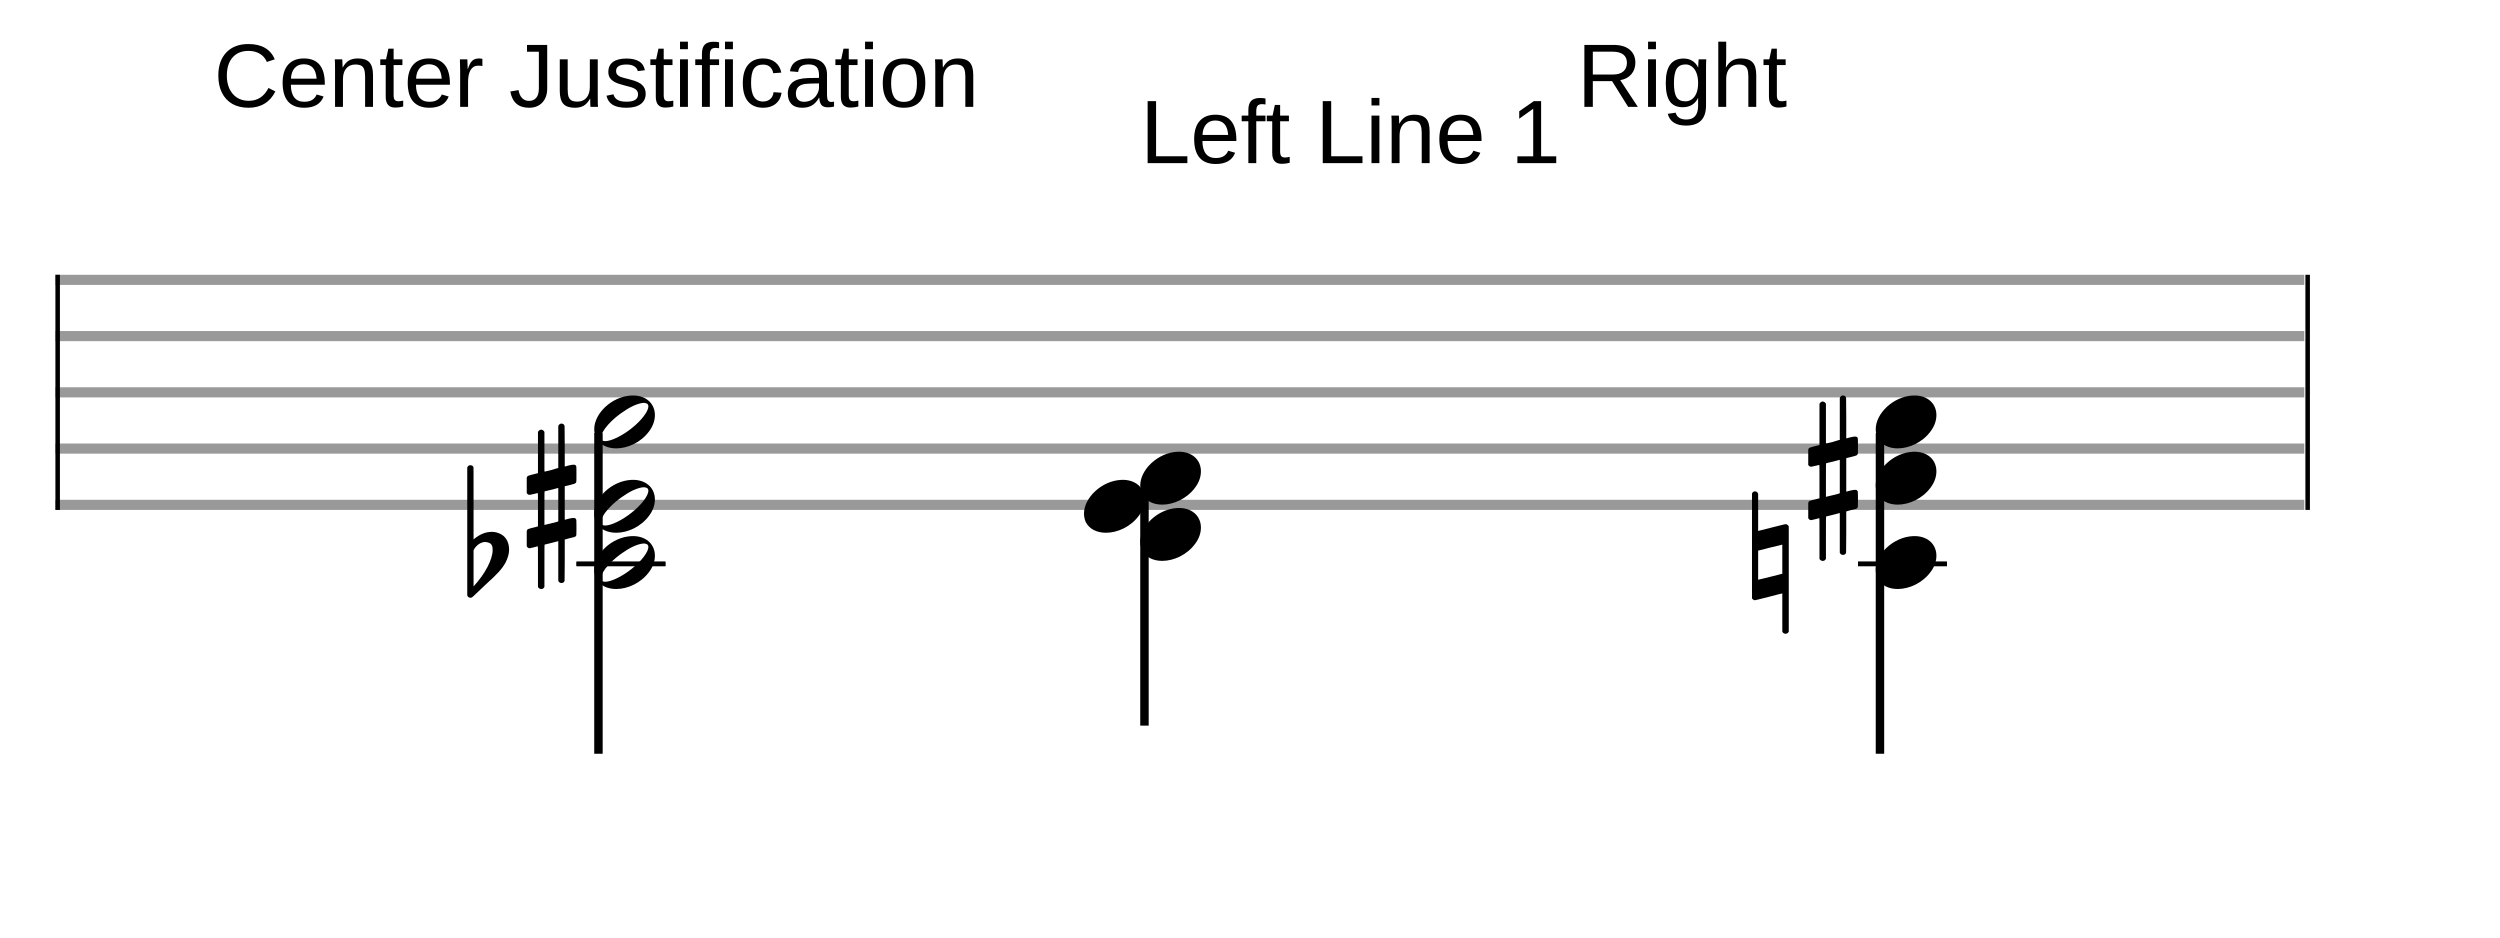
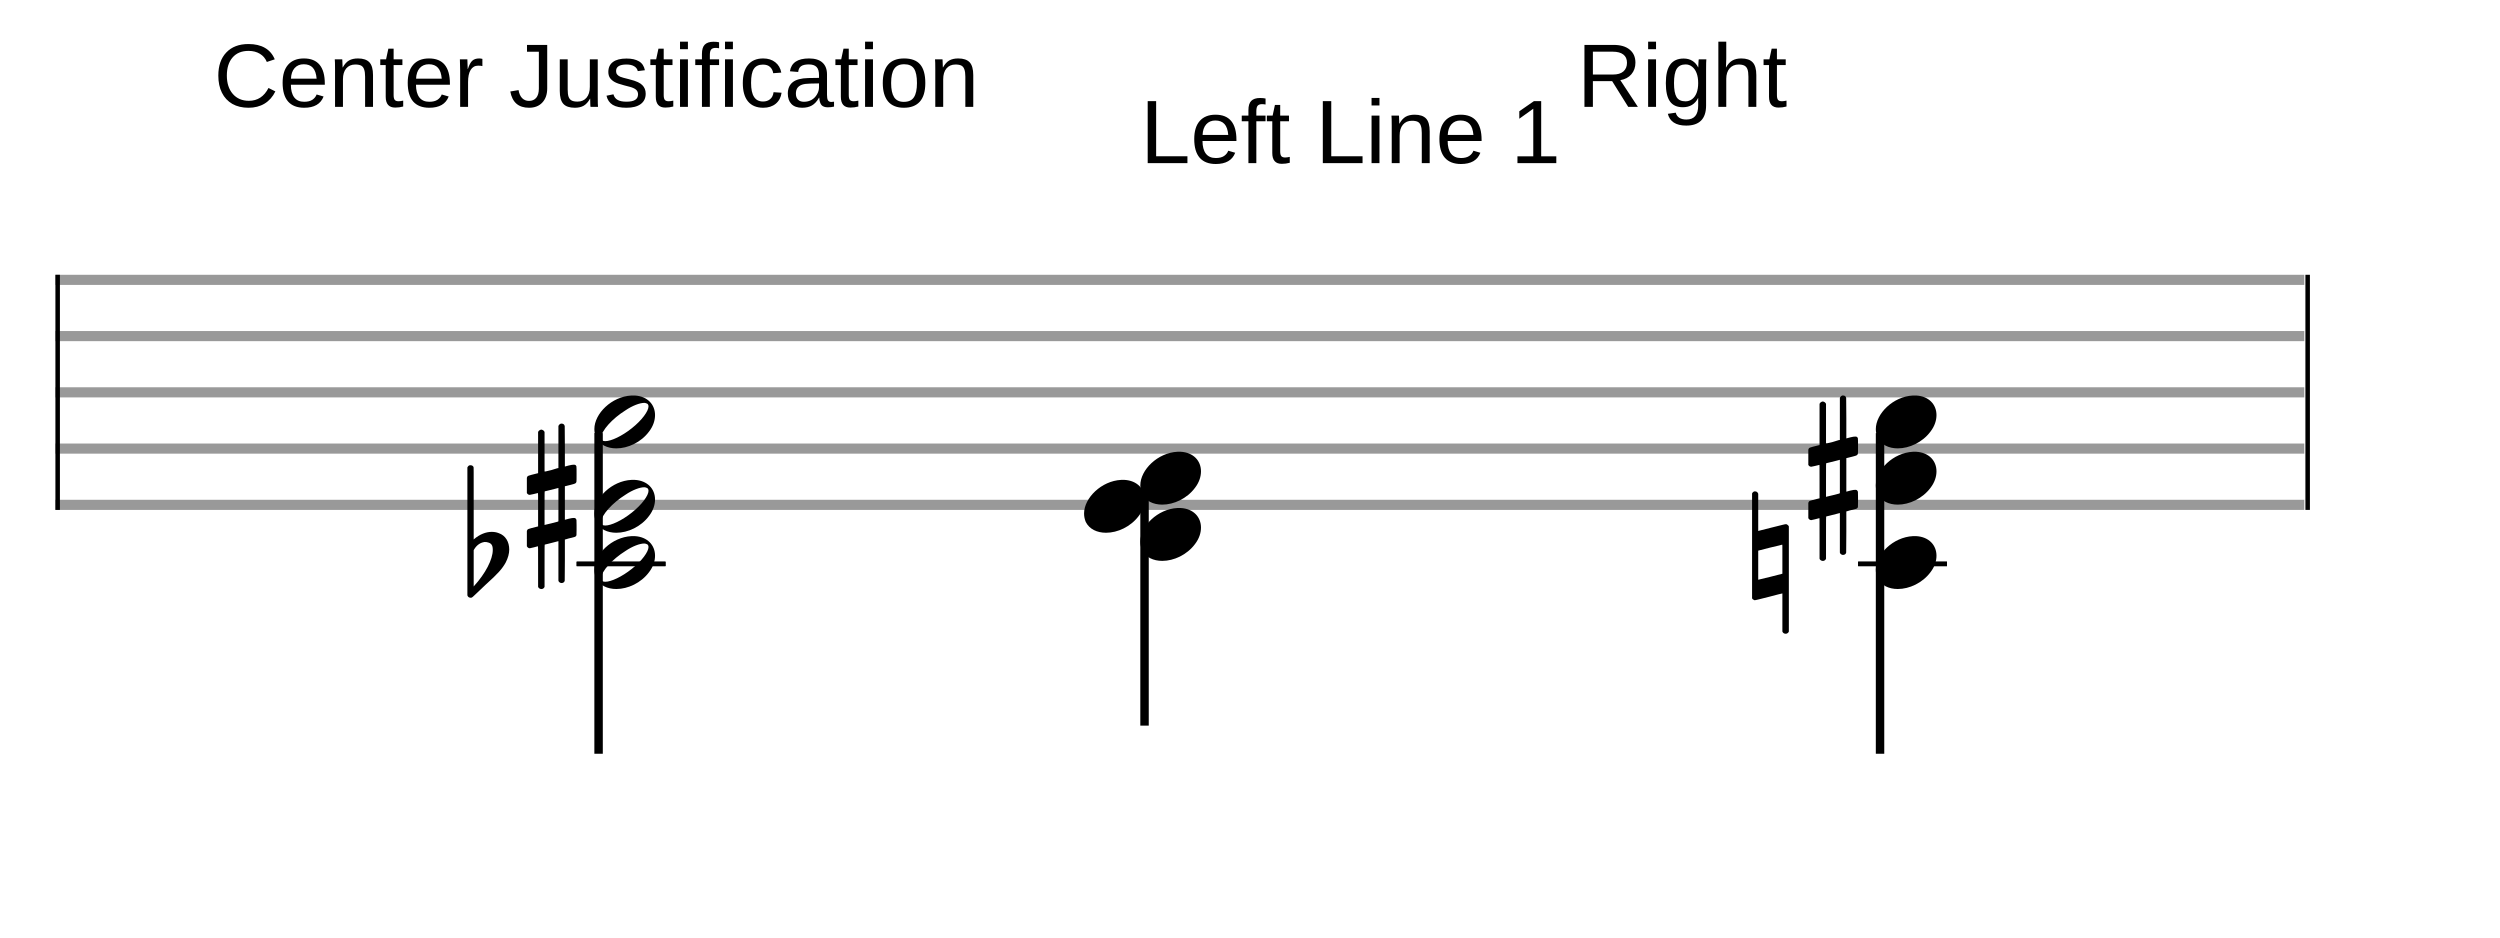
<svg width="400" height="150" viewBox="0 0 444.444 166.667">
  <rect stroke-width="0.3" fill="#999999" stroke="#999999" font-family="Arial" font-size="10pt" font-weight="normal" font-style="normal" x="10" y="49" width="399.5" height="1.5" />
  <rect stroke-width="0.3" fill="#999999" stroke="#999999" font-family="Arial" font-size="10pt" font-weight="normal" font-style="normal" x="10" y="59" width="399.5" height="1.5" />
  <rect stroke-width="0.3" fill="#999999" stroke="#999999" font-family="Arial" font-size="10pt" font-weight="normal" font-style="normal" x="10" y="69" width="399.5" height="1.5" />
  <rect stroke-width="0.3" fill="#999999" stroke="#999999" font-family="Arial" font-size="10pt" font-weight="normal" font-style="normal" x="10" y="79" width="399.5" height="1.5" />
  <rect stroke-width="0.3" fill="#999999" stroke="#999999" font-family="Arial" font-size="10pt" font-weight="normal" font-style="normal" x="10" y="89" width="399.5" height="1.5" />
  <rect stroke-width="0.3" fill="black" stroke="black" font-family="Arial" font-size="10pt" font-weight="normal" font-style="normal" x="10" y="49" width="0.5" height="41.5" />
  <rect stroke-width="0.3" fill="black" stroke="black" font-family="Arial" font-size="10pt" font-weight="normal" font-style="normal" x="410" y="49" width="0.5" height="41.5" />
-   <rect stroke-width="0.3" fill="black" stroke="black" font-family="Arial" font-size="10pt" font-weight="normal" font-style="normal" x="102.641" y="100" width="15.5" height="0.5" />
+   <rect stroke-width="0.3" fill="black" stroke="black" font-family="Arial" font-size="10pt" font-weight="normal" font-style="normal" x="102.664" y="100" width="15.5" height="0.5" />
  <g class="vf-stavenote">
    <g class="vf-note" pointer-events="bounding-box">
      <g class="vf-stem" pointer-events="bounding-box">
-         <path stroke-width="1.5" fill="none" stroke="black" font-family="Arial" font-size="10pt" font-weight="normal" font-style="normal" x="102.641" y="100" width="15.5" height="0.5" d="M106.391 77L106.391 134" />
+         <path stroke-width="1.5" fill="none" stroke="black" font-family="Arial" font-size="10pt" font-weight="normal" font-style="normal" x="102.664" y="100" width="15.5" height="0.5" d="M106.414 77L106.414 134" />
      </g>
      <g class="vf-notehead" pointer-events="bounding-box">
-         <rect stroke-width="0.3" fill="black" stroke="black" font-family="Arial" font-size="10pt" font-weight="normal" font-style="normal" x="102.641" y="100" width="15.5" height="0.5" />
-         <path stroke-width="0.3" fill="black" stroke="none" font-family="Arial" font-size="10pt" font-weight="normal" font-style="normal" x="102.641" y="100" width="15.5" height="0.5" d="M105.641 100M112.243 95.313C112.344 95.313,112.495 95.313,112.52 95.313C112.52 95.313,112.545 95.313,112.545 95.313C112.545 95.313,112.697 95.313,112.823 95.313C115.091 95.439,116.426 96.926,116.426 98.79C116.426 99.698,116.124 100.731,115.368 101.714C113.931 103.654,111.588 104.712,109.547 104.712C107.959 104.712,106.598 104.082,105.943 102.797C105.741 102.293,105.641 101.814,105.641 101.285C105.641 98.538,108.715 95.489,112.243 95.313M114.864 96.699C114.763 96.648,114.637 96.623,114.511 96.623C113.73 96.623,112.419 97.102,111.159 97.959C108.816 99.42,106.901 101.562,106.825 102.797C106.825 102.797,106.825 102.822,106.825 102.822C106.825 103.251,107.102 103.427,107.581 103.427C108.614 103.427,110.529 102.545,112.293 101.134C114.108 99.698,115.267 98.085,115.267 97.253C115.267 96.976,115.141 96.749,114.864 96.699" />
+         <rect stroke-width="0.3" fill="black" stroke="black" font-family="Arial" font-size="10pt" font-weight="normal" font-style="normal" x="102.664" y="100" width="15.5" height="0.5" />
+         <path stroke-width="0.3" fill="black" stroke="none" font-family="Arial" font-size="10pt" font-weight="normal" font-style="normal" x="102.664" y="100" width="15.5" height="0.5" d="M105.664 100M112.266 95.313C112.367 95.313,112.518 95.313,112.544 95.313C112.544 95.313,112.569 95.313,112.569 95.313C112.569 95.313,112.72 95.313,112.846 95.313C115.114 95.439,116.45 96.926,116.45 98.79C116.45 99.698,116.147 100.731,115.391 101.714C113.955 103.654,111.611 104.712,109.57 104.712C107.982 104.712,106.622 104.082,105.966 102.797C105.765 102.293,105.664 101.814,105.664 101.285C105.664 98.538,108.738 95.489,112.266 95.313M114.887 96.699C114.786 96.648,114.66 96.623,114.534 96.623C113.753 96.623,112.443 97.102,111.183 97.959C108.839 99.42,106.924 101.562,106.848 102.797C106.848 102.797,106.848 102.822,106.848 102.822C106.848 103.251,107.126 103.427,107.604 103.427C108.638 103.427,110.553 102.545,112.317 101.134C114.131 99.698,115.29 98.085,115.29 97.253C115.29 96.976,115.164 96.749,114.887 96.699" />
      </g>
      <g class="vf-notehead" pointer-events="bounding-box">
-         <path stroke-width="0.3" fill="black" stroke="none" font-family="Arial" font-size="10pt" font-weight="normal" font-style="normal" x="102.641" y="100" width="15.5" height="0.5" d="M105.641 90M112.243 85.313C112.344 85.313,112.495 85.313,112.52 85.313C112.52 85.313,112.545 85.313,112.545 85.313C112.545 85.313,112.697 85.313,112.823 85.313C115.091 85.439,116.426 86.926,116.426 88.79C116.426 89.698,116.124 90.731,115.368 91.714C113.931 93.654,111.588 94.712,109.547 94.712C107.959 94.712,106.598 94.082,105.943 92.797C105.741 92.293,105.641 91.814,105.641 91.285C105.641 88.538,108.715 85.489,112.243 85.313M114.864 86.699C114.763 86.648,114.637 86.623,114.511 86.623C113.73 86.623,112.419 87.102,111.159 87.959C108.816 89.42,106.901 91.562,106.825 92.797C106.825 92.797,106.825 92.822,106.825 92.822C106.825 93.251,107.102 93.427,107.581 93.427C108.614 93.427,110.529 92.545,112.293 91.134C114.108 89.698,115.267 88.085,115.267 87.253C115.267 86.976,115.141 86.749,114.864 86.699" />
+         <path stroke-width="0.3" fill="black" stroke="none" font-family="Arial" font-size="10pt" font-weight="normal" font-style="normal" x="102.664" y="100" width="15.5" height="0.5" d="M105.664 90M112.266 85.313C112.367 85.313,112.518 85.313,112.544 85.313C112.544 85.313,112.569 85.313,112.569 85.313C112.569 85.313,112.72 85.313,112.846 85.313C115.114 85.439,116.45 86.926,116.45 88.79C116.45 89.698,116.147 90.731,115.391 91.714C113.955 93.654,111.611 94.712,109.57 94.712C107.982 94.712,106.622 94.082,105.966 92.797C105.765 92.293,105.664 91.814,105.664 91.285C105.664 88.538,108.738 85.489,112.266 85.313M114.887 86.699C114.786 86.648,114.66 86.623,114.534 86.623C113.753 86.623,112.443 87.102,111.183 87.959C108.839 89.42,106.924 91.562,106.848 92.797C106.848 92.797,106.848 92.822,106.848 92.822C106.848 93.251,107.126 93.427,107.604 93.427C108.638 93.427,110.553 92.545,112.317 91.134C114.131 89.698,115.29 88.085,115.29 87.253C115.29 86.976,115.164 86.749,114.887 86.699" />
      </g>
      <g class="vf-notehead" pointer-events="bounding-box">
-         <path stroke-width="0.3" fill="black" stroke="none" font-family="Arial" font-size="10pt" font-weight="normal" font-style="normal" x="102.641" y="100" width="15.5" height="0.5" d="M105.641 75M112.243 70.313C112.344 70.313,112.495 70.313,112.52 70.313C112.52 70.313,112.545 70.313,112.545 70.313C112.545 70.313,112.697 70.313,112.823 70.313C115.091 70.439,116.426 71.926,116.426 73.79C116.426 74.698,116.124 75.731,115.368 76.714C113.931 78.654,111.588 79.712,109.547 79.712C107.959 79.712,106.598 79.082,105.943 77.797C105.741 77.293,105.641 76.814,105.641 76.285C105.641 73.538,108.715 70.489,112.243 70.313M114.864 71.699C114.763 71.648,114.637 71.623,114.511 71.623C113.73 71.623,112.419 72.102,111.159 72.959C108.816 74.42,106.901 76.562,106.825 77.797C106.825 77.797,106.825 77.822,106.825 77.822C106.825 78.251,107.102 78.427,107.581 78.427C108.614 78.427,110.529 77.545,112.293 76.134C114.108 74.698,115.267 73.085,115.267 72.253C115.267 71.976,115.141 71.749,114.864 71.699" />
+         <path stroke-width="0.3" fill="black" stroke="none" font-family="Arial" font-size="10pt" font-weight="normal" font-style="normal" x="102.664" y="100" width="15.5" height="0.5" d="M105.664 75M112.266 70.313C112.367 70.313,112.518 70.313,112.544 70.313C112.544 70.313,112.569 70.313,112.569 70.313C112.569 70.313,112.72 70.313,112.846 70.313C115.114 70.439,116.45 71.926,116.45 73.79C116.45 74.698,116.147 75.731,115.391 76.714C113.955 78.654,111.611 79.712,109.57 79.712C107.982 79.712,106.622 79.082,105.966 77.797C105.765 77.293,105.664 76.814,105.664 76.285C105.664 73.538,108.738 70.489,112.266 70.313M114.887 71.699C114.786 71.648,114.66 71.623,114.534 71.623C113.753 71.623,112.443 72.102,111.183 72.959C108.839 74.42,106.924 76.562,106.848 77.797C106.848 77.797,106.848 77.822,106.848 77.822C106.848 78.251,107.126 78.427,107.604 78.427C108.638 78.427,110.553 77.545,112.317 76.134C114.131 74.698,115.29 73.085,115.29 72.253C115.29 71.976,115.164 71.749,114.887 71.699" />
      </g>
    </g>
    <g class="vf-modifiers">
-       <path stroke-width="0.3" fill="black" stroke="none" font-family="Arial" font-size="10pt" font-weight="normal" font-style="normal" x="102.641" y="100" width="15.5" height="0.5" d="M83.641 100M83.422 82.736C83.476 82.708,83.531 82.708,83.613 82.708C83.86 82.708,84.078 82.818,84.16 83.037C84.188 83.146,84.188 83.146,84.188 89.521L84.188 95.951L84.215 95.869C85.255 94.993,86.349 94.555,87.389 94.555C87.799 94.555,88.21 94.61,88.62 94.774C89.851 95.185,90.508 96.334,90.508 97.702C90.508 98.413,90.289 99.207,89.879 100C89.277 101.094,88.511 101.97,86.377 103.885L84.27 105.882C83.887 106.265,83.805 106.265,83.641 106.265C83.394 106.265,83.176 106.129,83.093 105.91L83.066 105.8L83.066 94.501L83.066 83.146L83.093 83.037C83.176 82.927,83.285 82.763,83.422 82.736M86.65 96.416C86.541 96.361,86.377 96.361,86.267 96.361C86.185 96.361,86.13 96.361,86.076 96.361C85.364 96.471,84.735 96.908,84.297 97.62L84.188 97.811L84.188 101.012L84.188 104.268L84.27 104.159C86.267 101.97,87.58 99.453,87.58 97.784L87.58 97.729C87.58 96.908,87.307 96.553,86.65 96.416" />
-       <path stroke-width="0.3" fill="black" stroke="none" font-family="Arial" font-size="10pt" font-weight="normal" font-style="normal" x="102.641" y="100" width="15.5" height="0.5" d="M93.641 90M99.578 75.362C99.66 75.308,99.687 75.308,99.797 75.308C100.07 75.308,100.262 75.417,100.344 75.663L100.371 75.745L100.399 79.33L100.399 82.941L101.11 82.75C101.52 82.64,101.821 82.613,102.013 82.613C102.259 82.613,102.368 82.695,102.451 82.914C102.478 82.996,102.478 83.625,102.478 84.309C102.478 84.966,102.478 85.65,102.451 85.677C102.341 85.951,102.259 85.978,101.52 86.17C100.59 86.416,100.399 86.443,100.399 86.443C100.399 86.443,100.399 87.155,100.399 88.222C100.399 88.605,100.399 89.015,100.399 89.453L100.399 92.408L101.11 92.216C101.548 92.107,101.821 92.079,102.013 92.079C102.15 92.079,102.259 92.107,102.341 92.216C102.478 92.38,102.478 92.353,102.478 93.365L102.478 93.776L102.478 94.213C102.478 95.226,102.478 95.198,102.341 95.335C102.232 95.445,102.259 95.445,101 95.746C100.727 95.828,100.481 95.91,100.453 95.91L100.399 95.91L100.399 99.549L100.371 103.215L100.344 103.324C100.262 103.543,100.043 103.653,99.797 103.653C99.632 103.653,99.386 103.543,99.277 103.324L99.249 103.215L99.249 99.713L99.249 96.211L99.222 96.211L98.593 96.375L97.416 96.676C97.115 96.758,96.842 96.813,96.842 96.813C96.787 96.813,96.787 97.004,96.787 100.534L96.787 104.309L96.76 104.391C96.65 104.61,96.431 104.72,96.24 104.72C96.021 104.72,95.775 104.61,95.665 104.391L95.638 104.309L95.638 100.698C95.638 97.36,95.638 97.114,95.611 97.114C95.611 97.114,95.611 97.114,95.611 97.114C95.31 97.196,94.27 97.469,94.16 97.469C93.914 97.469,93.75 97.305,93.641 97.114C93.641 97.004,93.641 97.004,93.641 95.718L93.641 94.432L93.668 94.323C93.777 94.049,93.777 94.049,95.31 93.666L95.638 93.584L95.638 90.602C95.638 87.839,95.638 87.647,95.611 87.647C95.611 87.647,95.611 87.647,95.611 87.647C95.31 87.729,94.27 87.975,94.16 87.975C93.914 87.975,93.75 87.839,93.641 87.647C93.641 87.538,93.641 87.538,93.641 86.252L93.641 84.966L93.668 84.856C93.777 84.583,93.777 84.583,95.31 84.2L95.638 84.118L95.638 80.479L95.638 76.84L95.665 76.73C95.775 76.539,96.021 76.375,96.24 76.375C96.322 76.375,96.377 76.429,96.459 76.457C96.568 76.484,96.678 76.621,96.76 76.73L96.787 76.84L96.787 80.342L96.787 83.817L96.951 83.817C97.006 83.789,97.498 83.68,97.991 83.57L99.058 83.242L99.249 83.215L99.249 79.494L99.249 75.745L99.277 75.663C99.359 75.554,99.441 75.417,99.578 75.362M99.249 89.754C99.249 88.085,99.249 86.744,99.249 86.744L99.249 86.744C99.222 86.744,98.948 86.826,98.62 86.908L97.416 87.209C97.115 87.291,96.842 87.346,96.842 87.346C96.787 87.346,96.787 87.51,96.787 90.328L96.787 93.338L96.951 93.283C97.006 93.256,97.498 93.146,97.991 93.037L99.058 92.763L99.249 92.681L99.249 89.754" />
+       <path stroke-width="0.3" fill="black" stroke="none" font-family="Arial" font-size="10pt" font-weight="normal" font-style="normal" x="102.664" y="100" width="15.5" height="0.5" d="M83.664 100M83.445 82.736C83.5 82.708,83.555 82.708,83.637 82.708C83.883 82.708,84.102 82.818,84.184 83.037C84.211 83.146,84.211 83.146,84.211 89.521L84.211 95.951L84.239 95.869C85.278 94.993,86.373 94.555,87.412 94.555C87.823 94.555,88.233 94.61,88.644 94.774C89.875 95.185,90.531 96.334,90.531 97.702C90.531 98.413,90.313 99.207,89.902 100C89.3 101.094,88.534 101.97,86.4 103.885L84.293 105.882C83.91 106.265,83.828 106.265,83.664 106.265C83.418 106.265,83.199 106.129,83.117 105.91L83.09 105.8L83.09 94.501L83.09 83.146L83.117 83.037C83.199 82.927,83.308 82.763,83.445 82.736M86.674 96.416C86.564 96.361,86.4 96.361,86.291 96.361C86.209 96.361,86.154 96.361,86.099 96.361C85.388 96.471,84.758 96.908,84.321 97.62L84.211 97.811L84.211 101.012L84.211 104.268L84.293 104.159C86.291 101.97,87.604 99.453,87.604 97.784L87.604 97.729C87.604 96.908,87.33 96.553,86.674 96.416" />
+       <path stroke-width="0.3" fill="black" stroke="none" font-family="Arial" font-size="10pt" font-weight="normal" font-style="normal" x="102.664" y="100" width="15.5" height="0.5" d="M93.664 90M99.601 75.362C99.683 75.308,99.711 75.308,99.82 75.308C100.094 75.308,100.285 75.417,100.367 75.663L100.395 75.745L100.422 79.33L100.422 82.941L101.133 82.75C101.544 82.64,101.845 82.613,102.036 82.613C102.282 82.613,102.392 82.695,102.474 82.914C102.501 82.996,102.501 83.625,102.501 84.309C102.501 84.966,102.501 85.65,102.474 85.677C102.365 85.951,102.282 85.978,101.544 86.17C100.614 86.416,100.422 86.443,100.422 86.443C100.422 86.443,100.422 87.155,100.422 88.222C100.422 88.605,100.422 89.015,100.422 89.453L100.422 92.408L101.133 92.216C101.571 92.107,101.845 92.079,102.036 92.079C102.173 92.079,102.282 92.107,102.365 92.216C102.501 92.38,102.501 92.353,102.501 93.365L102.501 93.776L102.501 94.213C102.501 95.226,102.501 95.198,102.365 95.335C102.255 95.445,102.282 95.445,101.024 95.746C100.75 95.828,100.504 95.91,100.477 95.91L100.422 95.91L100.422 99.549L100.395 103.215L100.367 103.324C100.285 103.543,100.066 103.653,99.82 103.653C99.656 103.653,99.41 103.543,99.3 103.324L99.273 103.215L99.273 99.713L99.273 96.211L99.246 96.211L98.616 96.375L97.44 96.676C97.139 96.758,96.865 96.813,96.865 96.813C96.81 96.813,96.81 97.004,96.81 100.534L96.81 104.309L96.783 104.391C96.674 104.61,96.455 104.72,96.263 104.72C96.044 104.72,95.798 104.61,95.689 104.391L95.661 104.309L95.661 100.698C95.661 97.36,95.661 97.114,95.634 97.114C95.634 97.114,95.634 97.114,95.634 97.114C95.333 97.196,94.293 97.469,94.184 97.469C93.938 97.469,93.774 97.305,93.664 97.114C93.664 97.004,93.664 97.004,93.664 95.718L93.664 94.432L93.691 94.323C93.801 94.049,93.801 94.049,95.333 93.666L95.661 93.584L95.661 90.602C95.661 87.839,95.661 87.647,95.634 87.647C95.634 87.647,95.634 87.647,95.634 87.647C95.333 87.729,94.293 87.975,94.184 87.975C93.938 87.975,93.774 87.839,93.664 87.647C93.664 87.538,93.664 87.538,93.664 86.252L93.664 84.966L93.691 84.856C93.801 84.583,93.801 84.583,95.333 84.2L95.661 84.118L95.661 80.479L95.661 76.84L95.689 76.73C95.798 76.539,96.044 76.375,96.263 76.375C96.345 76.375,96.4 76.429,96.482 76.457C96.592 76.484,96.701 76.621,96.783 76.73L96.81 76.84L96.81 80.342L96.81 83.817L96.975 83.817C97.029 83.789,97.522 83.68,98.014 83.57L99.081 83.242L99.273 83.215L99.273 79.494L99.273 75.745L99.3 75.663C99.382 75.554,99.464 75.417,99.601 75.362M99.273 89.754C99.273 88.085,99.273 86.744,99.273 86.744L99.273 86.744C99.246 86.744,98.972 86.826,98.644 86.908L97.44 87.209C97.139 87.291,96.865 87.346,96.865 87.346C96.81 87.346,96.81 87.51,96.81 90.328L96.81 93.338L96.975 93.283C97.029 93.256,97.522 93.146,98.014 93.037L99.081 92.763L99.273 92.681L99.273 89.754" />
    </g>
  </g>
  <g class="vf-stavenote">
    <g class="vf-note" pointer-events="bounding-box">
      <g class="vf-stem" pointer-events="bounding-box">
-         <path stroke-width="1.5" fill="none" stroke="black" font-family="Arial" font-size="10pt" font-weight="normal" font-style="normal" x="102.641" y="100" width="15.5" height="0.5" d="M203.461 87L203.461 129" />
+         <path stroke-width="1.5" fill="none" stroke="black" font-family="Arial" font-size="10pt" font-weight="normal" font-style="normal" x="102.664" y="100" width="15.5" height="0.5" d="M203.473 87L203.473 129" />
      </g>
      <g class="vf-notehead" pointer-events="bounding-box">
-         <path stroke-width="0.3" fill="black" stroke="none" font-family="Arial" font-size="10pt" font-weight="normal" font-style="normal" x="102.641" y="100" width="15.5" height="0.5" d="M202.711 95M209.313 90.313C209.414 90.313,209.565 90.313,209.591 90.313C209.591 90.313,209.616 90.313,209.616 90.313C209.616 90.313,209.767 90.313,209.893 90.313C212.161 90.439,213.497 91.926,213.497 93.79C213.497 94.698,213.194 95.731,212.438 96.714C211.002 98.654,208.658 99.712,206.617 99.712C205.029 99.712,203.669 99.082,203.013 97.797C202.812 97.293,202.711 96.814,202.711 96.285C202.711 93.538,205.785 90.489,209.313 90.313" />
+         <path stroke-width="0.3" fill="black" stroke="none" font-family="Arial" font-size="10pt" font-weight="normal" font-style="normal" x="102.664" y="100" width="15.5" height="0.5" d="M202.723 95M209.325 90.313C209.426 90.313,209.577 90.313,209.602 90.313C209.602 90.313,209.627 90.313,209.627 90.313C209.627 90.313,209.779 90.313,209.905 90.313C212.173 90.439,213.508 91.926,213.508 93.79C213.508 94.698,213.206 95.731,212.45 96.714C211.013 98.654,208.67 99.712,206.629 99.712C205.041 99.712,203.68 99.082,203.025 97.797C202.823 97.293,202.723 96.814,202.723 96.285C202.723 93.538,205.797 90.489,209.325 90.313" />
      </g>
      <g class="vf-notehead" pointer-events="bounding-box">
-         <path stroke-width="0.3" fill="black" stroke="none" font-family="Arial" font-size="10pt" font-weight="normal" font-style="normal" x="102.641" y="100" width="15.5" height="0.5" d="M192.711 90M199.313 85.313C199.414 85.313,199.565 85.313,199.591 85.313C199.591 85.313,199.616 85.313,199.616 85.313C199.616 85.313,199.767 85.313,199.893 85.313C202.161 85.439,203.497 86.926,203.497 88.79C203.497 89.698,203.194 90.731,202.438 91.714C201.002 93.654,198.658 94.712,196.617 94.712C195.029 94.712,193.669 94.082,193.013 92.797C192.812 92.293,192.711 91.814,192.711 91.285C192.711 88.538,195.785 85.489,199.313 85.313" />
+         <path stroke-width="0.3" fill="black" stroke="none" font-family="Arial" font-size="10pt" font-weight="normal" font-style="normal" x="102.664" y="100" width="15.5" height="0.5" d="M192.723 90M199.325 85.313C199.426 85.313,199.577 85.313,199.602 85.313C199.602 85.313,199.627 85.313,199.627 85.313C199.627 85.313,199.779 85.313,199.905 85.313C202.173 85.439,203.508 86.926,203.508 88.79C203.508 89.698,203.206 90.731,202.45 91.714C201.013 93.654,198.67 94.712,196.629 94.712C195.041 94.712,193.68 94.082,193.025 92.797C192.823 92.293,192.723 91.814,192.723 91.285C192.723 88.538,195.797 85.489,199.325 85.313" />
      </g>
      <g class="vf-notehead" pointer-events="bounding-box">
-         <path stroke-width="0.3" fill="black" stroke="none" font-family="Arial" font-size="10pt" font-weight="normal" font-style="normal" x="102.641" y="100" width="15.5" height="0.5" d="M202.711 85M209.313 80.313C209.414 80.313,209.565 80.313,209.591 80.313C209.591 80.313,209.616 80.313,209.616 80.313C209.616 80.313,209.767 80.313,209.893 80.313C212.161 80.439,213.497 81.926,213.497 83.79C213.497 84.698,213.194 85.731,212.438 86.714C211.002 88.654,208.658 89.712,206.617 89.712C205.029 89.712,203.669 89.082,203.013 87.797C202.812 87.293,202.711 86.814,202.711 86.285C202.711 83.538,205.785 80.489,209.313 80.313" />
+         <path stroke-width="0.3" fill="black" stroke="none" font-family="Arial" font-size="10pt" font-weight="normal" font-style="normal" x="102.664" y="100" width="15.5" height="0.5" d="M202.723 85M209.325 80.313C209.426 80.313,209.577 80.313,209.602 80.313C209.602 80.313,209.627 80.313,209.627 80.313C209.627 80.313,209.779 80.313,209.905 80.313C212.173 80.439,213.508 81.926,213.508 83.79C213.508 84.698,213.206 85.731,212.45 86.714C211.013 88.654,208.67 89.712,206.629 89.712C205.041 89.712,203.68 89.082,203.025 87.797C202.823 87.293,202.723 86.814,202.723 86.285C202.723 83.538,205.797 80.489,209.325 80.313" />
      </g>
    </g>
    <g class="vf-modifiers" />
  </g>
-   <rect stroke-width="0.3" fill="black" stroke="black" font-family="Arial" font-size="10pt" font-weight="normal" font-style="normal" x="330.465" y="100" width="15.5" height="0.5" />
+   <rect stroke-width="0.3" fill="black" stroke="black" font-family="Arial" font-size="10pt" font-weight="normal" font-style="normal" x="330.479" y="100" width="15.5" height="0.5" />
  <g class="vf-stavenote">
    <g class="vf-note" pointer-events="bounding-box">
      <g class="vf-stem" pointer-events="bounding-box">
-         <path stroke-width="1.5" fill="none" stroke="black" font-family="Arial" font-size="10pt" font-weight="normal" font-style="normal" x="330.465" y="100" width="15.5" height="0.5" d="M334.215 77L334.215 134" />
+         <path stroke-width="1.5" fill="none" stroke="black" font-family="Arial" font-size="10pt" font-weight="normal" font-style="normal" x="330.479" y="100" width="15.5" height="0.5" d="M334.229 77L334.229 134" />
      </g>
      <g class="vf-notehead" pointer-events="bounding-box">
-         <rect stroke-width="0.3" fill="black" stroke="black" font-family="Arial" font-size="10pt" font-weight="normal" font-style="normal" x="330.465" y="100" width="15.5" height="0.5" />
-         <path stroke-width="0.3" fill="black" stroke="none" font-family="Arial" font-size="10pt" font-weight="normal" font-style="normal" x="330.465" y="100" width="15.5" height="0.5" d="M333.465 100M340.067 95.313C340.168 95.313,340.319 95.313,340.344 95.313C340.344 95.313,340.37 95.313,340.37 95.313C340.37 95.313,340.521 95.313,340.647 95.313C342.915 95.439,344.25 96.926,344.25 98.79C344.25 99.698,343.948 100.731,343.192 101.714C341.756 103.654,339.412 104.712,337.371 104.712C335.783 104.712,334.422 104.082,333.767 102.797C333.566 102.293,333.465 101.814,333.465 101.285C333.465 98.538,336.539 95.489,340.067 95.313" />
+         <rect stroke-width="0.3" fill="black" stroke="black" font-family="Arial" font-size="10pt" font-weight="normal" font-style="normal" x="330.479" y="100" width="15.5" height="0.5" />
+         <path stroke-width="0.3" fill="black" stroke="none" font-family="Arial" font-size="10pt" font-weight="normal" font-style="normal" x="330.479" y="100" width="15.5" height="0.5" d="M333.479 100M340.081 95.313C340.182 95.313,340.333 95.313,340.358 95.313C340.358 95.313,340.383 95.313,340.383 95.313C340.383 95.313,340.535 95.313,340.661 95.313C342.929 95.439,344.264 96.926,344.264 98.79C344.264 99.698,343.962 100.731,343.206 101.714C341.769 103.654,339.426 104.712,337.385 104.712C335.797 104.712,334.436 104.082,333.781 102.797C333.579 102.293,333.479 101.814,333.479 101.285C333.479 98.538,336.553 95.489,340.081 95.313" />
      </g>
      <g class="vf-notehead" pointer-events="bounding-box">
-         <path stroke-width="0.3" fill="black" stroke="none" font-family="Arial" font-size="10pt" font-weight="normal" font-style="normal" x="330.465" y="100" width="15.5" height="0.5" d="M333.465 85M340.067 80.313C340.168 80.313,340.319 80.313,340.344 80.313C340.344 80.313,340.37 80.313,340.37 80.313C340.37 80.313,340.521 80.313,340.647 80.313C342.915 80.439,344.25 81.926,344.25 83.79C344.25 84.698,343.948 85.731,343.192 86.714C341.756 88.654,339.412 89.712,337.371 89.712C335.783 89.712,334.422 89.082,333.767 87.797C333.566 87.293,333.465 86.814,333.465 86.285C333.465 83.538,336.539 80.489,340.067 80.313" />
+         <path stroke-width="0.3" fill="black" stroke="none" font-family="Arial" font-size="10pt" font-weight="normal" font-style="normal" x="330.479" y="100" width="15.5" height="0.5" d="M333.479 85M340.081 80.313C340.182 80.313,340.333 80.313,340.358 80.313C340.358 80.313,340.383 80.313,340.383 80.313C340.383 80.313,340.535 80.313,340.661 80.313C342.929 80.439,344.264 81.926,344.264 83.79C344.264 84.698,343.962 85.731,343.206 86.714C341.769 88.654,339.426 89.712,337.385 89.712C335.797 89.712,334.436 89.082,333.781 87.797C333.579 87.293,333.479 86.814,333.479 86.285C333.479 83.538,336.553 80.489,340.081 80.313" />
      </g>
      <g class="vf-notehead" pointer-events="bounding-box">
-         <path stroke-width="0.3" fill="black" stroke="none" font-family="Arial" font-size="10pt" font-weight="normal" font-style="normal" x="330.465" y="100" width="15.5" height="0.5" d="M333.465 75M340.067 70.313C340.168 70.313,340.319 70.313,340.344 70.313C340.344 70.313,340.37 70.313,340.37 70.313C340.37 70.313,340.521 70.313,340.647 70.313C342.915 70.439,344.25 71.926,344.25 73.79C344.25 74.698,343.948 75.731,343.192 76.714C341.756 78.654,339.412 79.712,337.371 79.712C335.783 79.712,334.422 79.082,333.767 77.797C333.566 77.293,333.465 76.814,333.465 76.285C333.465 73.538,336.539 70.489,340.067 70.313" />
+         <path stroke-width="0.3" fill="black" stroke="none" font-family="Arial" font-size="10pt" font-weight="normal" font-style="normal" x="330.479" y="100" width="15.5" height="0.5" d="M333.479 75M340.081 70.313C340.182 70.313,340.333 70.313,340.358 70.313C340.358 70.313,340.383 70.313,340.383 70.313C340.383 70.313,340.535 70.313,340.661 70.313C342.929 70.439,344.264 71.926,344.264 73.79C344.264 74.698,343.962 75.731,343.206 76.714C341.769 78.654,339.426 79.712,337.385 79.712C335.797 79.712,334.436 79.082,333.781 77.797C333.579 77.293,333.479 76.814,333.479 76.285C333.479 73.538,336.553 70.489,340.081 70.313" />
      </g>
    </g>
    <g class="vf-modifiers">
-       <path stroke-width="0.3" fill="black" stroke="none" font-family="Arial" font-size="10pt" font-weight="normal" font-style="normal" x="330.465" y="100" width="15.5" height="0.5" d="M311.465 100M311.738 87.414C311.821 87.36,311.848 87.36,312.012 87.36C312.231 87.36,312.422 87.469,312.532 87.715L312.559 87.797L312.559 91.081C312.559 92.914,312.559 94.391,312.559 94.391C312.559 94.391,313.654 94.118,314.94 93.789C316.827 93.324,317.293 93.187,317.484 93.187C317.593 93.187,317.621 93.215,317.676 93.242C317.785 93.297,317.894 93.406,317.977 93.516L318.004 93.625L318.004 102.9L318.004 112.257L317.977 112.339C317.867 112.558,317.621 112.668,317.457 112.668C317.21 112.668,316.992 112.558,316.882 112.339L316.855 112.257L316.855 108.865C316.855 106.785,316.855 105.499,316.855 105.499C316.827 105.499,315.76 105.746,314.474 106.101C312.614 106.566,312.121 106.703,311.93 106.703C311.821 106.703,311.821 106.676,311.738 106.621C311.629 106.594,311.52 106.484,311.465 106.375L311.465 106.293L311.465 97.045L311.465 87.797L311.465 87.715C311.52 87.606,311.629 87.469,311.738 87.414M316.855 99.398C316.855 98.878,316.855 98.413,316.855 98.085C316.855 96.908,316.855 96.826,316.827 96.826L316.827 96.826C316.827 96.826,315.842 97.1,314.693 97.346L312.559 97.893L312.559 100.492C312.559 101.888,312.559 103.064,312.559 103.064L314.721 102.544L316.855 101.997L316.855 99.398" />
-       <path stroke-width="0.3" fill="black" stroke="none" font-family="Arial" font-size="10pt" font-weight="normal" font-style="normal" x="330.465" y="100" width="15.5" height="0.5" d="M321.465 85M327.402 70.362C327.484 70.308,327.511 70.308,327.621 70.308C327.894 70.308,328.086 70.417,328.168 70.663L328.195 70.745L328.223 74.33L328.223 77.941L328.934 77.75C329.345 77.64,329.645 77.613,329.837 77.613C330.083 77.613,330.193 77.695,330.275 77.914C330.302 77.996,330.302 78.625,330.302 79.309C330.302 79.966,330.302 80.65,330.275 80.677C330.165 80.951,330.083 80.978,329.345 81.17C328.414 81.416,328.223 81.443,328.223 81.443C328.223 81.443,328.223 82.155,328.223 83.222C328.223 83.605,328.223 84.015,328.223 84.453L328.223 87.408L328.934 87.216C329.372 87.107,329.645 87.079,329.837 87.079C329.974 87.079,330.083 87.107,330.165 87.216C330.302 87.38,330.302 87.353,330.302 88.365L330.302 88.776L330.302 89.213C330.302 90.226,330.302 90.198,330.165 90.335C330.056 90.445,330.083 90.445,328.825 90.746C328.551 90.828,328.305 90.91,328.277 90.91L328.223 90.91L328.223 94.549L328.195 98.215L328.168 98.324C328.086 98.543,327.867 98.653,327.621 98.653C327.457 98.653,327.21 98.543,327.101 98.324L327.074 98.215L327.074 94.713L327.074 91.211L327.046 91.211L326.417 91.375L325.241 91.676C324.94 91.758,324.666 91.813,324.666 91.813C324.611 91.813,324.611 92.004,324.611 95.534L324.611 99.309L324.584 99.391C324.474 99.61,324.256 99.72,324.064 99.72C323.845 99.72,323.599 99.61,323.489 99.391L323.462 99.309L323.462 95.698C323.462 92.36,323.462 92.114,323.435 92.114C323.435 92.114,323.435 92.114,323.435 92.114C323.134 92.196,322.094 92.469,321.985 92.469C321.738 92.469,321.574 92.305,321.465 92.114C321.465 92.004,321.465 92.004,321.465 90.718L321.465 89.432L321.492 89.323C321.602 89.049,321.602 89.049,323.134 88.666L323.462 88.584L323.462 85.602C323.462 82.839,323.462 82.647,323.435 82.647C323.435 82.647,323.435 82.647,323.435 82.647C323.134 82.729,322.094 82.975,321.985 82.975C321.738 82.975,321.574 82.839,321.465 82.647C321.465 82.538,321.465 82.538,321.465 81.252L321.465 79.966L321.492 79.856C321.602 79.583,321.602 79.583,323.134 79.2L323.462 79.118L323.462 75.479L323.462 71.84L323.489 71.73C323.599 71.539,323.845 71.375,324.064 71.375C324.146 71.375,324.201 71.429,324.283 71.457C324.392 71.484,324.502 71.621,324.584 71.73L324.611 71.84L324.611 75.342L324.611 78.817L324.775 78.817C324.83 78.789,325.323 78.68,325.815 78.57L326.882 78.242L327.074 78.215L327.074 74.494L327.074 70.745L327.101 70.663C327.183 70.554,327.265 70.417,327.402 70.362M327.074 84.754C327.074 83.085,327.074 81.744,327.074 81.744L327.074 81.744C327.046 81.744,326.773 81.826,326.444 81.908L325.241 82.209C324.94 82.291,324.666 82.346,324.666 82.346C324.611 82.346,324.611 82.51,324.611 85.328L324.611 88.338L324.775 88.283C324.83 88.256,325.323 88.146,325.815 88.037L326.882 87.763L327.074 87.681L327.074 84.754" />
+       <path stroke-width="0.3" fill="black" stroke="none" font-family="Arial" font-size="10pt" font-weight="normal" font-style="normal" x="330.479" y="100" width="15.5" height="0.5" d="M311.479 100M311.752 87.414C311.834 87.36,311.862 87.36,312.026 87.36C312.245 87.36,312.436 87.469,312.546 87.715L312.573 87.797L312.573 91.081C312.573 92.914,312.573 94.391,312.573 94.391C312.573 94.391,313.667 94.118,314.953 93.789C316.841 93.324,317.306 93.187,317.498 93.187C317.607 93.187,317.635 93.215,317.689 93.242C317.799 93.297,317.908 93.406,317.99 93.516L318.018 93.625L318.018 102.9L318.018 112.257L317.99 112.339C317.881 112.558,317.635 112.668,317.47 112.668C317.224 112.668,317.005 112.558,316.896 112.339L316.868 112.257L316.868 108.865C316.868 106.785,316.868 105.499,316.868 105.499C316.841 105.499,315.774 105.746,314.488 106.101C312.628 106.566,312.135 106.703,311.944 106.703C311.834 106.703,311.834 106.676,311.752 106.621C311.643 106.594,311.533 106.484,311.479 106.375L311.479 106.293L311.479 97.045L311.479 87.797L311.479 87.715C311.533 87.606,311.643 87.469,311.752 87.414M316.868 99.398C316.868 98.878,316.868 98.413,316.868 98.085C316.868 96.908,316.868 96.826,316.841 96.826L316.841 96.826C316.841 96.826,315.856 97.1,314.707 97.346L312.573 97.893L312.573 100.492C312.573 101.888,312.573 103.064,312.573 103.064L314.734 102.544L316.868 101.997L316.868 99.398" />
+       <path stroke-width="0.3" fill="black" stroke="none" font-family="Arial" font-size="10pt" font-weight="normal" font-style="normal" x="330.479" y="100" width="15.5" height="0.5" d="M321.479 85M327.416 70.362C327.498 70.308,327.525 70.308,327.635 70.308C327.908 70.308,328.1 70.417,328.182 70.663L328.209 70.745L328.236 74.33L328.236 77.941L328.948 77.75C329.358 77.64,329.659 77.613,329.851 77.613C330.097 77.613,330.206 77.695,330.288 77.914C330.316 77.996,330.316 78.625,330.316 79.309C330.316 79.966,330.316 80.65,330.288 80.677C330.179 80.951,330.097 80.978,329.358 81.17C328.428 81.416,328.236 81.443,328.236 81.443C328.236 81.443,328.236 82.155,328.236 83.222C328.236 83.605,328.236 84.015,328.236 84.453L328.236 87.408L328.948 87.216C329.386 87.107,329.659 87.079,329.851 87.079C329.987 87.079,330.097 87.107,330.179 87.216C330.316 87.38,330.316 87.353,330.316 88.365L330.316 88.776L330.316 89.213C330.316 90.226,330.316 90.198,330.179 90.335C330.07 90.445,330.097 90.445,328.838 90.746C328.565 90.828,328.319 90.91,328.291 90.91L328.236 90.91L328.236 94.549L328.209 98.215L328.182 98.324C328.1 98.543,327.881 98.653,327.635 98.653C327.47 98.653,327.224 98.543,327.115 98.324L327.087 98.215L327.087 94.713L327.087 91.211L327.06 91.211L326.431 91.375L325.254 91.676C324.953 91.758,324.68 91.813,324.68 91.813C324.625 91.813,324.625 92.004,324.625 95.534L324.625 99.309L324.598 99.391C324.488 99.61,324.269 99.72,324.078 99.72C323.859 99.72,323.613 99.61,323.503 99.391L323.476 99.309L323.476 95.698C323.476 92.36,323.476 92.114,323.448 92.114C323.448 92.114,323.448 92.114,323.448 92.114C323.147 92.196,322.108 92.469,321.998 92.469C321.752 92.469,321.588 92.305,321.479 92.114C321.479 92.004,321.479 92.004,321.479 90.718L321.479 89.432L321.506 89.323C321.615 89.049,321.615 89.049,323.147 88.666L323.476 88.584L323.476 85.602C323.476 82.839,323.476 82.647,323.448 82.647C323.448 82.647,323.448 82.647,323.448 82.647C323.147 82.729,322.108 82.975,321.998 82.975C321.752 82.975,321.588 82.839,321.479 82.647C321.479 82.538,321.479 82.538,321.479 81.252L321.479 79.966L321.506 79.856C321.615 79.583,321.615 79.583,323.147 79.2L323.476 79.118L323.476 75.479L323.476 71.84L323.503 71.73C323.613 71.539,323.859 71.375,324.078 71.375C324.16 71.375,324.215 71.429,324.297 71.457C324.406 71.484,324.515 71.621,324.598 71.73L324.625 71.84L324.625 75.342L324.625 78.817L324.789 78.817C324.844 78.789,325.336 78.68,325.829 78.57L326.896 78.242L327.087 78.215L327.087 74.494L327.087 70.745L327.115 70.663C327.197 70.554,327.279 70.417,327.416 70.362M327.087 84.754C327.087 83.085,327.087 81.744,327.087 81.744L327.087 81.744C327.06 81.744,326.786 81.826,326.458 81.908L325.254 82.209C324.953 82.291,324.68 82.346,324.68 82.346C324.625 82.346,324.625 82.51,324.625 85.328L324.625 88.338L324.789 88.283C324.844 88.256,325.336 88.146,325.829 88.037L326.896 87.763L327.087 87.681L327.087 84.754" />
    </g>
  </g>
  <text stroke-width="0.3" fill="black" stroke="none" font-family="Arial" font-size="12pt" font-weight="normal" font-style="normal" x="38" y="19" width="15.5" height="0.5">Center Justification</text>
-   <text stroke-width="0.3" fill="black" stroke="none" font-family="Arial" font-size="12pt" font-weight="normal" font-style="normal" x="202.711" y="29" width="15.5" height="0.5">Left Line 1</text>
-   <text stroke-width="0.3" fill="black" stroke="none" font-family="Arial" font-size="12pt" font-weight="normal" font-style="normal" x="280.355" y="19" width="15.5" height="0.5">Right</text>
+   <text stroke-width="0.3" fill="black" stroke="none" font-family="Arial" font-size="12pt" font-weight="normal" font-style="normal" x="202.723" y="29" width="15.5" height="0.5">Left Line 1</text>
+   <text stroke-width="0.3" fill="black" stroke="none" font-family="Arial" font-size="12pt" font-weight="normal" font-style="normal" x="280.369" y="19" width="15.5" height="0.5">Right</text>
</svg>
